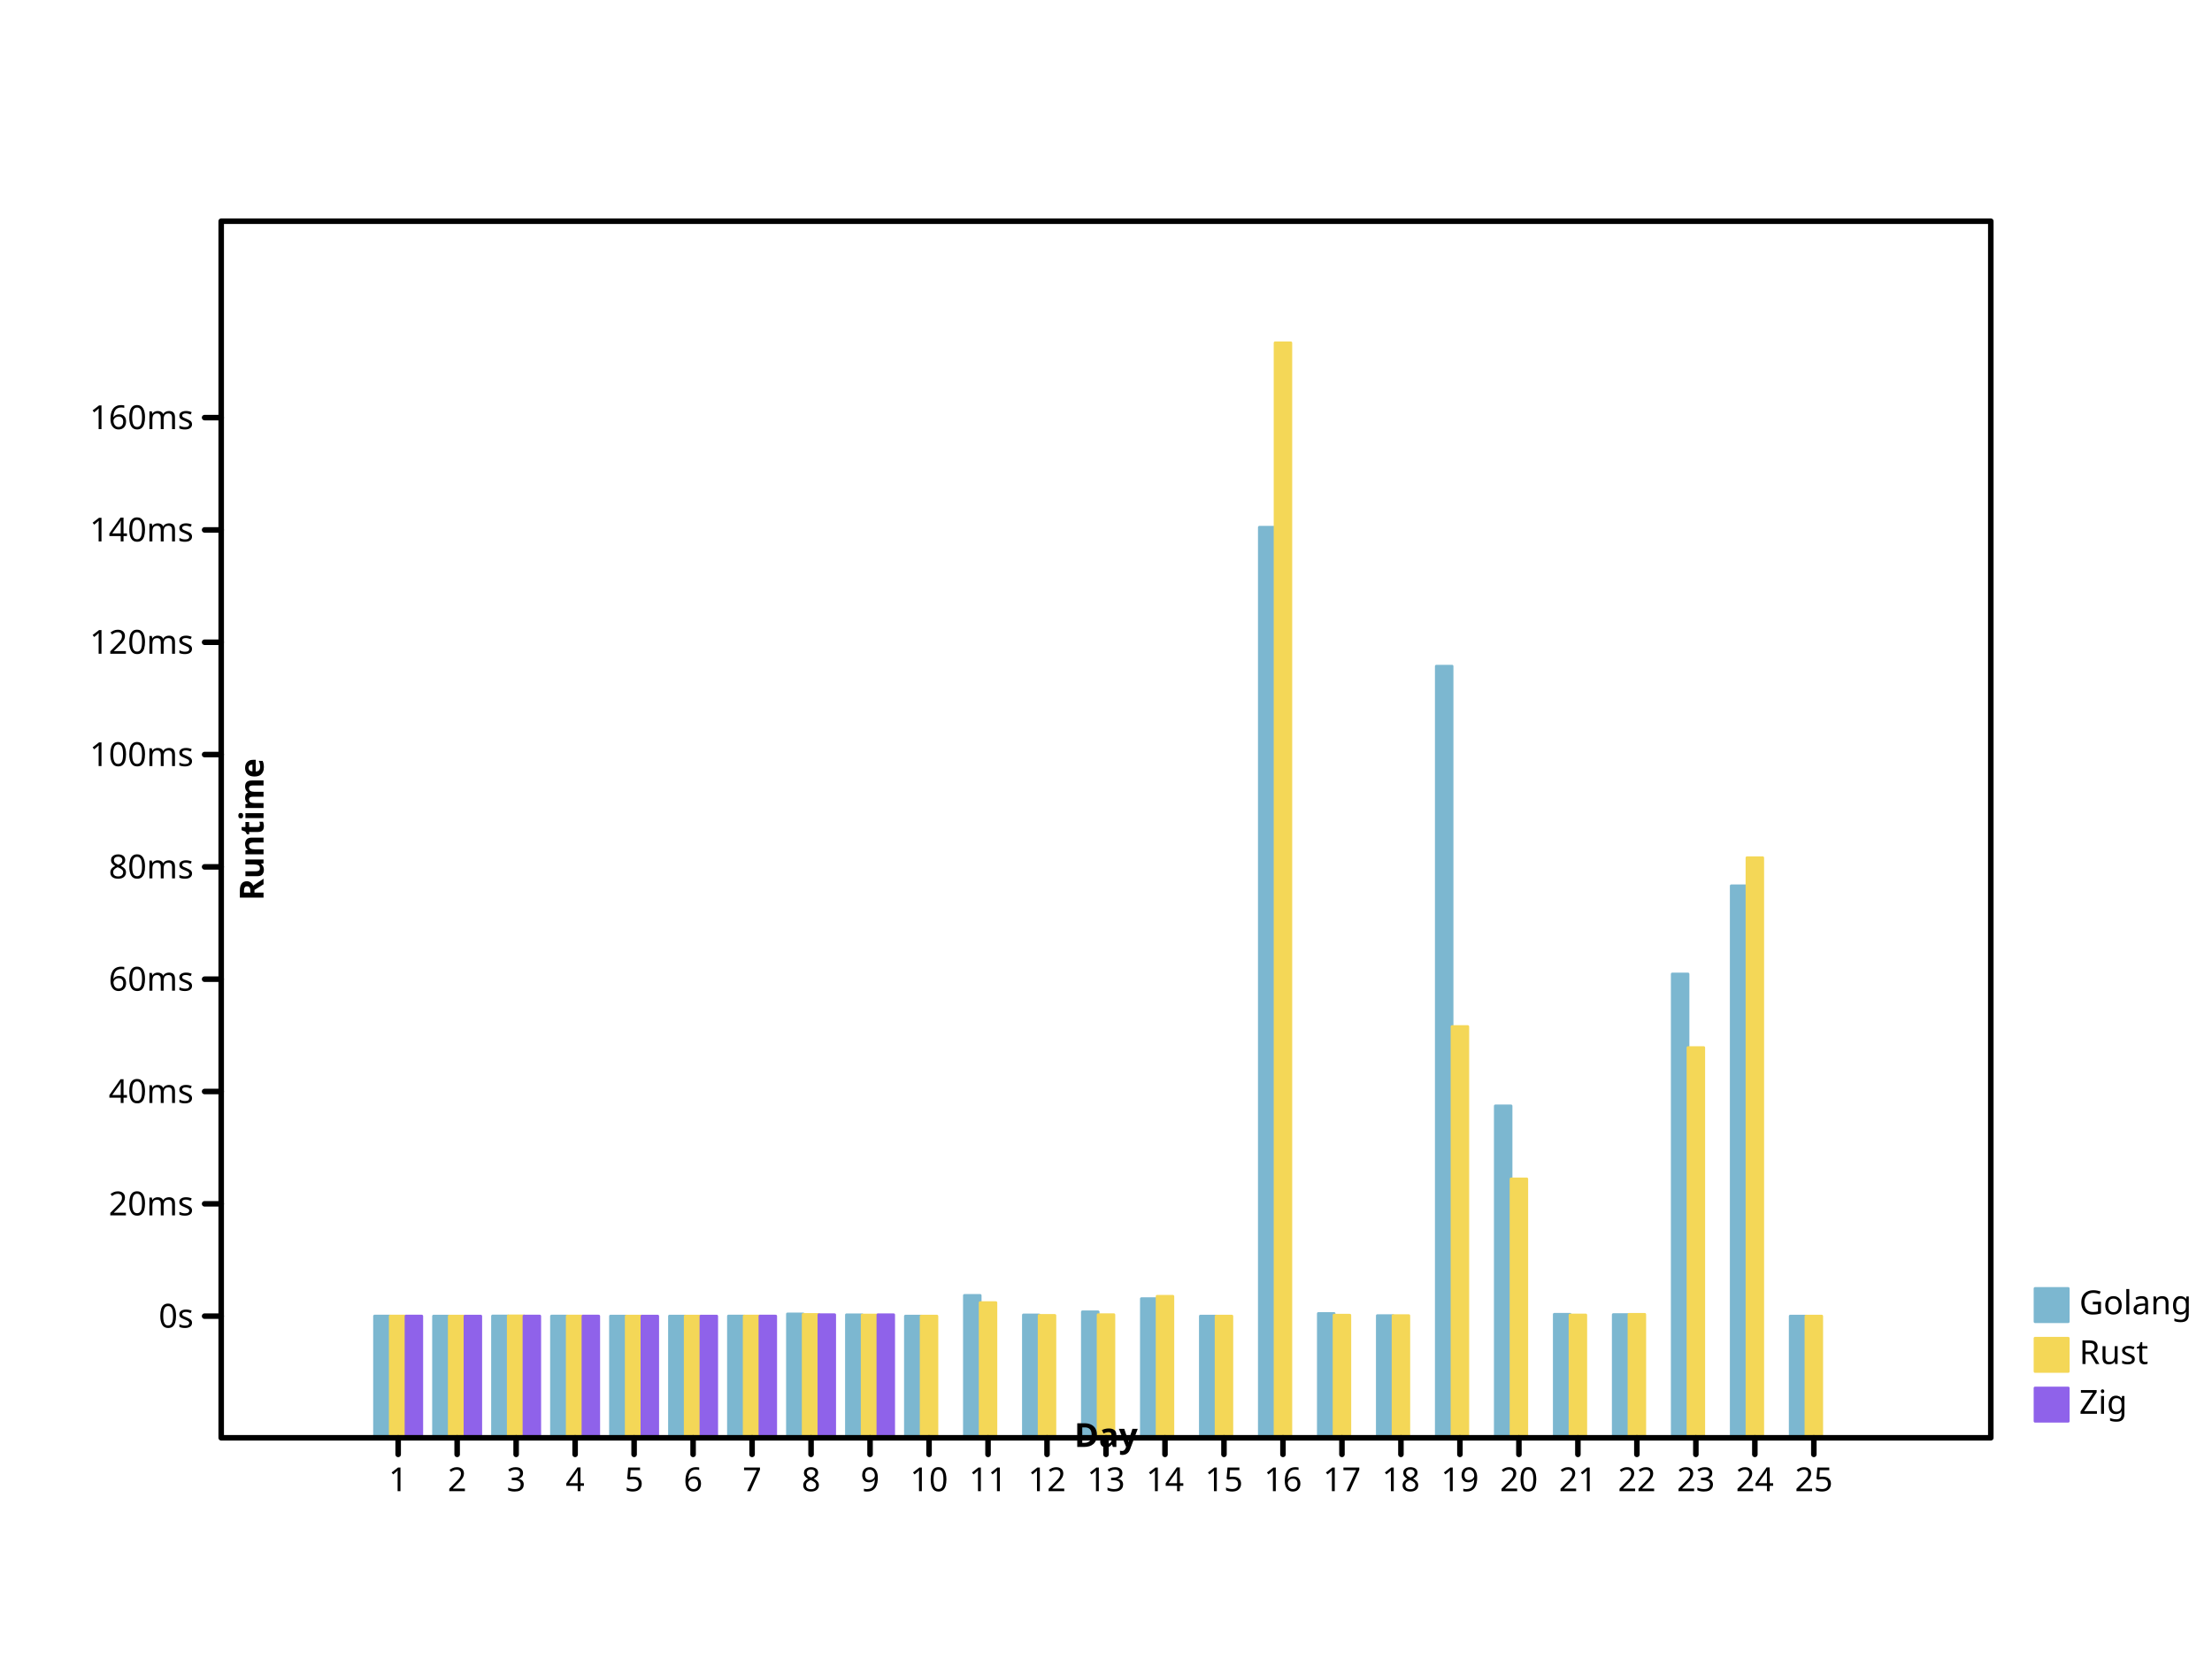
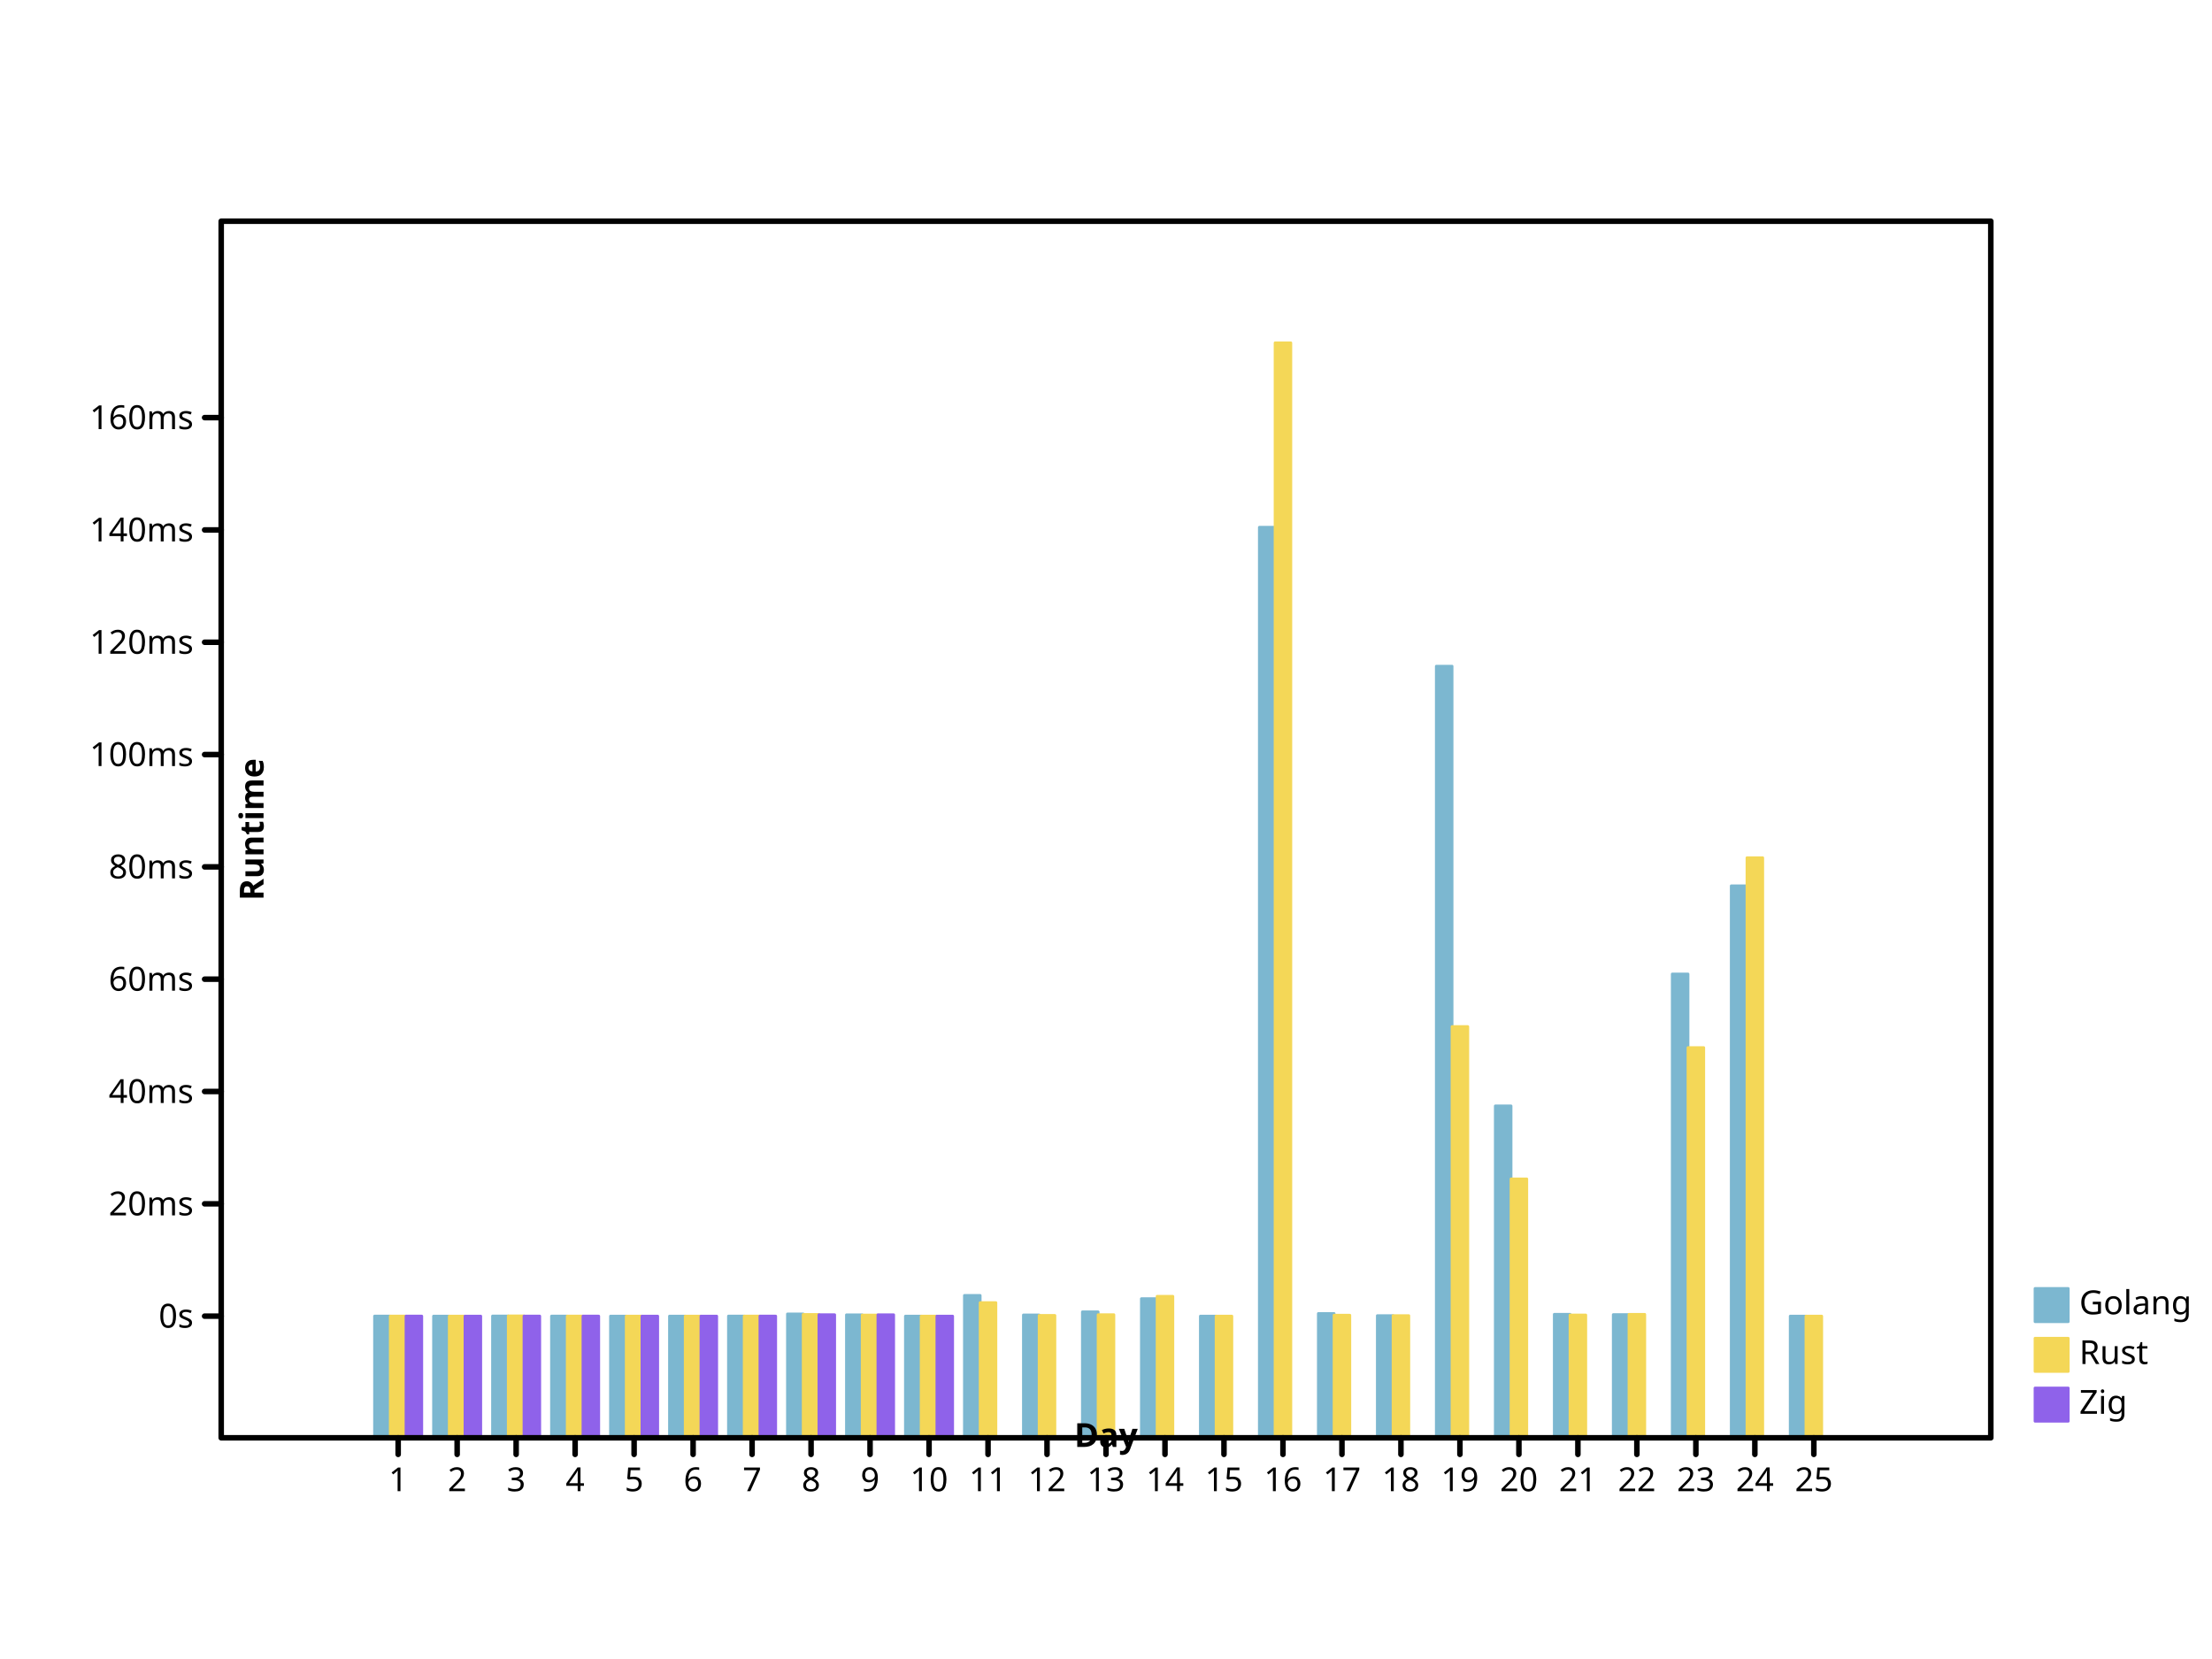
- <svg xmlns="http://www.w3.org/2000/svg" viewbox="0 0 800 600" preserveAspectRatio="xMidYMid meet" width="800" height="600">
+ <svg xmlns="http://www.w3.org/2000/svg" preserveAspectRatio="xMidYMid meet" width="800" height="600" viewbox="0 0 800 600">
  <defs>
-     <marker markerUnits="userSpaceOnUse" markerWidth="2%" markerHeight="2%" id="circle" viewBox="0 0 10 10 " refX="5" refY="5">
-       <circle cx="5" cy="5" r="3" fill="none" stroke="black" />
+     <marker id="circle" viewBox="0 0 10 10 " refX="5" refY="5" markerUnits="userSpaceOnUse" markerWidth="2%" markerHeight="2%">
+       <circle fill="none" stroke="black" cx="5" cy="5" r="3" />
    </marker>
-     <marker refY="5" markerUnits="userSpaceOnUse" markerWidth="2%" markerHeight="2%" id="filled-circle" viewBox="0 0 10 10 " refX="5">
+     <marker id="filled-circle" viewBox="0 0 10 10 " refX="5" refY="5" markerUnits="userSpaceOnUse" markerWidth="2%" markerHeight="2%">
      <circle cy="5" r="3" fill="black" stroke="none" cx="5" />
    </marker>
-     <marker viewBox="0 0 10 10 " refX="5" refY="5" markerUnits="userSpaceOnUse" markerWidth="2%" markerHeight="2%" id="square">
+     <marker markerHeight="2%" id="square" viewBox="0 0 10 10 " refX="5" refY="5" markerUnits="userSpaceOnUse" markerWidth="2%">
      <rect width="6" height="6" fill="none" stroke="black" x="2" y="2" />
    </marker>
-     <marker viewBox="0 0 10 10 " refX="5" refY="5" markerUnits="userSpaceOnUse" markerWidth="2%" markerHeight="2%" id="filled-square">
-       <rect stroke="none" x="2" y="2" width="6" height="6" fill="black" />
+     <marker id="filled-square" viewBox="0 0 10 10 " refX="5" refY="5" markerUnits="userSpaceOnUse" markerWidth="2%" markerHeight="2%">
+       <rect width="6" height="6" fill="black" stroke="none" x="2" y="2" />
    </marker>
  </defs>
-   <g stroke="hsl(198, 47%, 65%)" stroke-width="1px" stroke-linecap="round" stroke-linejoin="round" transform="translate(80 520 )scale(1 -1 )" fill="hsl(198, 47%, 65%)">
-     <rect x="5.546667e+01" y="0" width="5.688889e+00" height="4.401820e+01" vector-effect="non-scaling-stroke" />
-     <rect vector-effect="non-scaling-stroke" x="7.680000e+01" y="0" width="5.688889e+00" height="4.400384e+01" />
-     <rect vector-effect="non-scaling-stroke" x="9.813333e+01" y="0" width="5.688889e+00" height="4.404804e+01" />
-     <rect x="1.194667e+02" y="0" width="5.688889e+00" height="4.401801e+01" vector-effect="non-scaling-stroke" />
-     <rect vector-effect="non-scaling-stroke" x="1.408000e+02" y="0" width="5.688889e+00" height="4.400967e+01" />
-     <rect y="0" width="5.688889e+00" height="4.400961e+01" vector-effect="non-scaling-stroke" x="1.621333e+02" />
-     <rect width="5.688889e+00" height="4.402885e+01" vector-effect="non-scaling-stroke" x="1.834667e+02" y="0" />
-     <rect vector-effect="non-scaling-stroke" x="2.048000e+02" y="0" width="5.688889e+00" height="4.478816e+01" />
-     <rect height="4.447406e+01" vector-effect="non-scaling-stroke" x="2.261333e+02" y="0" width="5.688889e+00" />
-     <rect height="4.400164e+01" vector-effect="non-scaling-stroke" x="2.474667e+02" y="0" width="5.688889e+00" />
+   <g stroke-linejoin="round" transform="translate(80 520 )scale(1 -1 )" fill="hsl(198, 47%, 65%)" stroke="hsl(198, 47%, 65%)" stroke-width="1px" stroke-linecap="round">
+     <rect vector-effect="non-scaling-stroke" x="5.546667e+01" y="0" width="5.688889e+00" height="4.401820e+01" />
+     <rect width="5.688889e+00" height="4.400384e+01" vector-effect="non-scaling-stroke" x="7.680000e+01" y="0" />
+     <rect height="4.404804e+01" vector-effect="non-scaling-stroke" x="9.813333e+01" y="0" width="5.688889e+00" />
+     <rect vector-effect="non-scaling-stroke" x="1.194667e+02" y="0" width="5.688889e+00" height="4.401801e+01" />
+     <rect x="1.408000e+02" y="0" width="5.688889e+00" height="4.400967e+01" vector-effect="non-scaling-stroke" />
+     <rect vector-effect="non-scaling-stroke" x="1.621333e+02" y="0" width="5.688889e+00" height="4.400961e+01" />
+     <rect x="1.834667e+02" y="0" width="5.688889e+00" height="4.402885e+01" vector-effect="non-scaling-stroke" />
+     <rect x="2.048000e+02" y="0" width="5.688889e+00" height="4.478816e+01" vector-effect="non-scaling-stroke" />
+     <rect vector-effect="non-scaling-stroke" x="2.261333e+02" y="0" width="5.688889e+00" height="4.447406e+01" />
+     <rect width="5.688889e+00" height="4.400164e+01" vector-effect="non-scaling-stroke" x="2.474667e+02" y="0" />
    <rect vector-effect="non-scaling-stroke" x="2.688000e+02" y="0" width="5.688889e+00" height="5.149110e+01" />
-     <rect y="0" width="5.688889e+00" height="4.442143e+01" vector-effect="non-scaling-stroke" x="2.901333e+02" />
+     <rect width="5.688889e+00" height="4.442143e+01" vector-effect="non-scaling-stroke" x="2.901333e+02" y="0" />
    <rect vector-effect="non-scaling-stroke" x="3.114667e+02" y="0" width="5.688889e+00" height="4.555074e+01" />
-     <rect x="3.328000e+02" y="0" width="5.688889e+00" height="5.031080e+01" vector-effect="non-scaling-stroke" />
-     <rect y="0" width="5.688889e+00" height="4.400386e+01" vector-effect="non-scaling-stroke" x="3.541333e+02" />
-     <rect vector-effect="non-scaling-stroke" x="3.754667e+02" y="0" width="5.688889e+00" height="3.293054e+02" />
-     <rect y="0" width="5.688889e+00" height="4.495051e+01" vector-effect="non-scaling-stroke" x="3.968000e+02" />
-     <rect vector-effect="non-scaling-stroke" x="4.181333e+02" y="0" width="5.688889e+00" height="4.417800e+01" />
+     <rect width="5.688889e+00" height="5.031080e+01" vector-effect="non-scaling-stroke" x="3.328000e+02" y="0" />
+     <rect height="4.400386e+01" vector-effect="non-scaling-stroke" x="3.541333e+02" y="0" width="5.688889e+00" />
+     <rect height="3.293054e+02" vector-effect="non-scaling-stroke" x="3.754667e+02" y="0" width="5.688889e+00" />
+     <rect x="3.968000e+02" y="0" width="5.688889e+00" height="4.495051e+01" vector-effect="non-scaling-stroke" />
+     <rect y="0" width="5.688889e+00" height="4.417800e+01" vector-effect="non-scaling-stroke" x="4.181333e+02" />
    <rect width="5.688889e+00" height="2.790625e+02" vector-effect="non-scaling-stroke" x="4.394667e+02" y="0" />
-     <rect y="0" width="5.688889e+00" height="1.200239e+02" vector-effect="non-scaling-stroke" x="4.608000e+02" />
-     <rect vector-effect="non-scaling-stroke" x="4.821333e+02" y="0" width="5.688889e+00" height="4.466838e+01" />
-     <rect y="0" width="5.688889e+00" height="4.455830e+01" vector-effect="non-scaling-stroke" x="5.034667e+02" />
-     <rect y="0" width="5.688889e+00" height="1.677405e+02" vector-effect="non-scaling-stroke" x="5.248000e+02" />
-     <rect height="1.996272e+02" vector-effect="non-scaling-stroke" x="5.461333e+02" y="0" width="5.688889e+00" />
-     <rect x="5.674667e+02" y="0" width="5.688889e+00" height="4.400337e+01" vector-effect="non-scaling-stroke" />
+     <rect x="4.608000e+02" y="0" width="5.688889e+00" height="1.200239e+02" vector-effect="non-scaling-stroke" />
+     <rect y="0" width="5.688889e+00" height="4.466838e+01" vector-effect="non-scaling-stroke" x="4.821333e+02" />
+     <rect vector-effect="non-scaling-stroke" x="5.034667e+02" y="0" width="5.688889e+00" height="4.455830e+01" />
+     <rect width="5.688889e+00" height="1.677405e+02" vector-effect="non-scaling-stroke" x="5.248000e+02" y="0" />
+     <rect vector-effect="non-scaling-stroke" x="5.461333e+02" y="0" width="5.688889e+00" height="1.996272e+02" />
+     <rect vector-effect="non-scaling-stroke" x="5.674667e+02" y="0" width="5.688889e+00" height="4.400337e+01" />
  </g>
-   <g stroke-linecap="round" stroke-linejoin="round" transform="translate(80 520 )scale(1 -1 )" fill="hsl(49, 88%, 65%)" stroke="hsl(49, 88%, 65%)" stroke-width="1px">
-     <rect width="5.688889e+00" height="4.401267e+01" vector-effect="non-scaling-stroke" x="6.115556e+01" y="0" />
+   <g stroke-width="1px" stroke-linecap="round" stroke-linejoin="round" transform="translate(80 520 )scale(1 -1 )" fill="hsl(49, 88%, 65%)" stroke="hsl(49, 88%, 65%)">
+     <rect height="4.401267e+01" vector-effect="non-scaling-stroke" x="6.115556e+01" y="0" width="5.688889e+00" />
    <rect y="0" width="5.688889e+00" height="4.400131e+01" vector-effect="non-scaling-stroke" x="8.248889e+01" />
    <rect vector-effect="non-scaling-stroke" x="1.038222e+02" y="0" width="5.688889e+00" height="4.409343e+01" />
-     <rect vector-effect="non-scaling-stroke" x="1.251556e+02" y="0" width="5.688889e+00" height="4.401218e+01" />
-     <rect width="5.688889e+00" height="4.400666e+01" vector-effect="non-scaling-stroke" x="1.464889e+02" y="0" />
-     <rect y="0" width="5.688889e+00" height="4.401140e+01" vector-effect="non-scaling-stroke" x="1.678222e+02" />
-     <rect vector-effect="non-scaling-stroke" x="1.891556e+02" y="0" width="5.688889e+00" height="4.401616e+01" />
-     <rect vector-effect="non-scaling-stroke" x="2.104889e+02" y="0" width="5.688889e+00" height="4.460003e+01" />
-     <rect height="4.438104e+01" vector-effect="non-scaling-stroke" x="2.318222e+02" y="0" width="5.688889e+00" />
-     <rect height="4.400132e+01" vector-effect="non-scaling-stroke" x="2.531556e+02" y="0" width="5.688889e+00" />
+     <rect height="4.401218e+01" vector-effect="non-scaling-stroke" x="1.251556e+02" y="0" width="5.688889e+00" />
+     <rect vector-effect="non-scaling-stroke" x="1.464889e+02" y="0" width="5.688889e+00" height="4.400666e+01" />
+     <rect x="1.678222e+02" y="0" width="5.688889e+00" height="4.401140e+01" vector-effect="non-scaling-stroke" />
+     <rect height="4.401616e+01" vector-effect="non-scaling-stroke" x="1.891556e+02" y="0" width="5.688889e+00" />
+     <rect y="0" width="5.688889e+00" height="4.460003e+01" vector-effect="non-scaling-stroke" x="2.104889e+02" />
+     <rect width="5.688889e+00" height="4.438104e+01" vector-effect="non-scaling-stroke" x="2.318222e+02" y="0" />
+     <rect width="5.688889e+00" height="4.400132e+01" vector-effect="non-scaling-stroke" x="2.531556e+02" y="0" />
    <rect vector-effect="non-scaling-stroke" x="2.744889e+02" y="0" width="5.688889e+00" height="4.887981e+01" />
    <rect x="2.958222e+02" y="0" width="5.688889e+00" height="4.425034e+01" vector-effect="non-scaling-stroke" />
    <rect width="5.688889e+00" height="4.451498e+01" vector-effect="non-scaling-stroke" x="3.171556e+02" y="0" />
-     <rect height="5.117188e+01" vector-effect="non-scaling-stroke" x="3.384889e+02" y="0" width="5.688889e+00" />
-     <rect width="5.688889e+00" height="4.400212e+01" vector-effect="non-scaling-stroke" x="3.598222e+02" y="0" />
+     <rect vector-effect="non-scaling-stroke" x="3.384889e+02" y="0" width="5.688889e+00" height="5.117188e+01" />
+     <rect height="4.400212e+01" vector-effect="non-scaling-stroke" x="3.598222e+02" y="0" width="5.688889e+00" />
    <rect y="0" width="5.688889e+00" height="396" vector-effect="non-scaling-stroke" x="3.811556e+02" />
    <rect vector-effect="non-scaling-stroke" x="4.024889e+02" y="0" width="5.688889e+00" height="4.433890e+01" />
    <rect height="4.417624e+01" vector-effect="non-scaling-stroke" x="4.238222e+02" y="0" width="5.688889e+00" />
    <rect width="5.688889e+00" height="1.487249e+02" vector-effect="non-scaling-stroke" x="4.451556e+02" y="0" />
-     <rect y="0" width="5.688889e+00" height="9.362843e+01" vector-effect="non-scaling-stroke" x="4.664889e+02" />
-     <rect width="5.688889e+00" height="4.441350e+01" vector-effect="non-scaling-stroke" x="4.878222e+02" y="0" />
-     <rect vector-effect="non-scaling-stroke" x="5.091556e+02" y="0" width="5.688889e+00" height="4.464343e+01" />
-     <rect height="1.411176e+02" vector-effect="non-scaling-stroke" x="5.304889e+02" y="0" width="5.688889e+00" />
-     <rect height="2.097830e+02" vector-effect="non-scaling-stroke" x="5.518222e+02" y="0" width="5.688889e+00" />
-     <rect vector-effect="non-scaling-stroke" x="5.731556e+02" y="0" width="5.688889e+00" height="4.400287e+01" />
+     <rect vector-effect="non-scaling-stroke" x="4.664889e+02" y="0" width="5.688889e+00" height="9.362843e+01" />
+     <rect height="4.441350e+01" vector-effect="non-scaling-stroke" x="4.878222e+02" y="0" width="5.688889e+00" />
+     <rect y="0" width="5.688889e+00" height="4.464343e+01" vector-effect="non-scaling-stroke" x="5.091556e+02" />
+     <rect width="5.688889e+00" height="1.411176e+02" vector-effect="non-scaling-stroke" x="5.304889e+02" y="0" />
+     <rect width="5.688889e+00" height="2.097830e+02" vector-effect="non-scaling-stroke" x="5.518222e+02" y="0" />
+     <rect width="5.688889e+00" height="4.400287e+01" vector-effect="non-scaling-stroke" x="5.731556e+02" y="0" />
  </g>
-   <g stroke-linejoin="round" transform="translate(80 520 )scale(1 -1 )" fill="hsl(260, 76%, 65%)" stroke="hsl(260, 76%, 65%)" stroke-width="1px" stroke-linecap="round">
-     <rect vector-effect="non-scaling-stroke" x="6.684444e+01" y="0" width="5.688889e+00" height="4.401272e+01" />
+   <g transform="translate(80 520 )scale(1 -1 )" fill="hsl(260, 76%, 65%)" stroke="hsl(260, 76%, 65%)" stroke-width="1px" stroke-linecap="round" stroke-linejoin="round">
+     <rect height="4.401272e+01" vector-effect="non-scaling-stroke" x="6.684444e+01" y="0" width="5.688889e+00" />
    <rect vector-effect="non-scaling-stroke" x="8.817778e+01" y="0" width="5.688889e+00" height="4.400384e+01" />
-     <rect vector-effect="non-scaling-stroke" x="1.095111e+02" y="0" width="5.688889e+00" height="4.402214e+01" />
-     <rect height="4.401233e+01" vector-effect="non-scaling-stroke" x="1.308444e+02" y="0" width="5.688889e+00" />
-     <rect x="1.521778e+02" y="0" width="5.688889e+00" height="4.400581e+01" vector-effect="non-scaling-stroke" />
-     <rect x="1.735111e+02" y="0" width="5.688889e+00" height="4.400898e+01" vector-effect="non-scaling-stroke" />
+     <rect height="4.402214e+01" vector-effect="non-scaling-stroke" x="1.095111e+02" y="0" width="5.688889e+00" />
+     <rect vector-effect="non-scaling-stroke" x="1.308444e+02" y="0" width="5.688889e+00" height="4.401233e+01" />
+     <rect y="0" width="5.688889e+00" height="4.400581e+01" vector-effect="non-scaling-stroke" x="1.521778e+02" />
+     <rect y="0" width="5.688889e+00" height="4.400898e+01" vector-effect="non-scaling-stroke" x="1.735111e+02" />
    <rect vector-effect="non-scaling-stroke" x="1.948444e+02" y="0" width="5.688889e+00" height="4.401936e+01" />
-     <rect vector-effect="non-scaling-stroke" x="2.161778e+02" y="0" width="5.688889e+00" height="4.450925e+01" />
-     <rect vector-effect="non-scaling-stroke" x="2.375111e+02" y="0" width="5.688889e+00" height="4.449175e+01" />
+     <rect width="5.688889e+00" height="4.450925e+01" vector-effect="non-scaling-stroke" x="2.161778e+02" y="0" />
+     <rect width="5.688889e+00" height="4.449175e+01" vector-effect="non-scaling-stroke" x="2.375111e+02" y="0" />
+     <rect x="2.588444e+02" y="0" width="5.688889e+00" height="4.400114e+01" vector-effect="non-scaling-stroke" />
  </g>
-   <g fill="hsl(198, 47%, 65%)" stroke="hsl(198, 47%, 65%)" stroke-linejoin="round" font-weight="normal" font-style="normal" font-family="sans-serif" text-anchor="start" stroke-width="1px" stroke-linecap="round" font-size="12px" dominant-baseline="hanging">
-     <rect vector-effect="non-scaling-stroke" x="736" y="466" width="12" height="12" />
+   <g fill="hsl(198, 47%, 65%)" dominant-baseline="hanging" stroke-linecap="round" font-family="sans-serif" font-weight="normal" font-size="12px" text-anchor="start" stroke="hsl(198, 47%, 65%)" stroke-width="1px" stroke-linejoin="round" font-style="normal">
+     <rect y="466" width="12" height="12" vector-effect="non-scaling-stroke" x="736" />
    <g stroke="black" fill="black">
-       <text dominant-baseline="hanging" stroke="none" vector-effect="non-scaling-stroke" x="752" y="466">Golang</text>
+       <text vector-effect="non-scaling-stroke" x="752" y="466" dominant-baseline="hanging" stroke="none">Golang</text>
    </g>
-     <g font-weight="normal" dominant-baseline="hanging" font-style="normal" fill="hsl(49, 88%, 65%)" text-anchor="start" stroke="hsl(49, 88%, 65%)" stroke-linejoin="round" stroke-width="1px" stroke-linecap="round" font-family="sans-serif" font-size="12px">
+     <g fill="hsl(49, 88%, 65%)" stroke-width="1px" stroke-linejoin="round" font-family="sans-serif" font-style="normal" dominant-baseline="hanging" font-size="12px" stroke-linecap="round" font-weight="normal" stroke="hsl(49, 88%, 65%)" text-anchor="start">
      <rect vector-effect="non-scaling-stroke" x="736" y="484" width="12" height="12" />
-       <g stroke="black" fill="black">
-         <text x="752" y="484" dominant-baseline="hanging" stroke="none" vector-effect="non-scaling-stroke">Rust</text>
+       <g fill="black" stroke="black">
+         <text vector-effect="non-scaling-stroke" x="752" y="484" dominant-baseline="hanging" stroke="none">Rust</text>
      </g>
-       <g stroke-width="1px" stroke-linecap="round" font-style="normal" text-anchor="start" stroke="hsl(260, 76%, 65%)" stroke-linejoin="round" font-weight="normal" dominant-baseline="hanging" font-family="sans-serif" font-size="12px" fill="hsl(260, 76%, 65%)">
-         <rect height="12" vector-effect="non-scaling-stroke" x="736" y="502" width="12" />
-         <g fill="black" stroke="black">
+       <g text-anchor="start" stroke-linecap="round" font-family="sans-serif" font-weight="normal" fill="hsl(260, 76%, 65%)" font-size="12px" dominant-baseline="hanging" stroke="hsl(260, 76%, 65%)" stroke-width="1px" stroke-linejoin="round" font-style="normal">
+         <rect vector-effect="non-scaling-stroke" x="736" y="502" width="12" height="12" />
+         <g stroke="black" fill="black">
          <text vector-effect="non-scaling-stroke" x="752" y="502" dominant-baseline="hanging" stroke="none">Zig</text>
-           <g dominant-baseline="hanging" fill="none" stroke-width="2px" stroke-linejoin="round" font-family="sans-serif" font-size="12px" font-weight="normal" text-anchor="start" font-style="normal" stroke-linecap="round">
-             <rect vector-effect="non-scaling-stroke" x="80" y="80" width="640" height="440" />
+           <g stroke-linejoin="round" fill="none" font-weight="normal" font-size="12px" stroke-linecap="round" font-family="sans-serif" font-style="normal" dominant-baseline="hanging" stroke-width="2px" text-anchor="start">
+             <rect y="80" width="640" height="440" vector-effect="non-scaling-stroke" x="80" />
          </g>
-           <g text-anchor="start" dominant-baseline="hanging" transform="translate(80 520 )scale(1 -1 )" stroke-width="2px" stroke="black" stroke-linejoin="round" font-size="12px" stroke-linecap="round" font-style="normal" font-weight="normal" font-family="sans-serif" fill="none">
+           <g font-family="sans-serif" dominant-baseline="hanging" stroke="black" font-size="12px" stroke-width="2px" stroke-linecap="round" stroke-linejoin="round" transform="translate(80 520 )scale(1 -1 )" fill="none" font-style="normal" font-weight="normal" text-anchor="start">
            <path vector-effect="non-scaling-stroke" d="M64,0 L64,-6 M8.533333e+01,0 L8.533333e+01,-6 M1.066667e+02,0 L1.066667e+02,-6 M128,0 L128,-6 M1.493333e+02,0 L1.493333e+02,-6 M1.706667e+02,0 L1.706667e+02,-6 M192,0 L192,-6 M2.133333e+02,0 L2.133333e+02,-6 M2.346667e+02,0 L2.346667e+02,-6 M256,0 L256,-6 M2.773333e+02,0 L2.773333e+02,-6 M2.986667e+02,0 L2.986667e+02,-6 M320,0 L320,-6 M3.413333e+02,0 L3.413333e+02,-6 M3.626667e+02,0 L3.626667e+02,-6 M384,0 L384,-6 M4.053333e+02,0 L4.053333e+02,-6 M4.266667e+02,0 L4.266667e+02,-6 M448,0 L448,-6 M4.693333e+02,0 L4.693333e+02,-6 M4.906667e+02,0 L4.906667e+02,-6 M512,0 L512,-6 M5.333333e+02,0 L5.333333e+02,-6 M5.546667e+02,0 L5.546667e+02,-6 M576,0 L576,-6 " />
          </g>
-           <g stroke="black" font-weight="normal" dominant-baseline="hanging" stroke-linecap="round" transform="translate(80 520 )scale(1 1 )" stroke-width="2px" font-style="normal" font-family="sans-serif" font-size="12px" text-anchor="middle" fill="black" stroke-linejoin="round">
+           <g stroke-linecap="round" stroke-linejoin="round" stroke="black" font-size="12px" transform="translate(80 520 )scale(1 1 )" fill="black" stroke-width="2px" font-family="sans-serif" font-style="normal" font-weight="normal" dominant-baseline="hanging" text-anchor="middle">
            <text stroke="none" vector-effect="non-scaling-stroke" x="64" y="10" dominant-baseline="hanging">1</text>
-             <text dominant-baseline="hanging" stroke="none" vector-effect="non-scaling-stroke" x="8.533333e+01" y="10">2</text>
-             <text vector-effect="non-scaling-stroke" x="1.066667e+02" y="10" dominant-baseline="hanging" stroke="none">3</text>
-             <text dominant-baseline="hanging" stroke="none" vector-effect="non-scaling-stroke" x="128" y="10">4</text>
-             <text y="10" dominant-baseline="hanging" stroke="none" vector-effect="non-scaling-stroke" x="1.493333e+02">5</text>
-             <text y="10" dominant-baseline="hanging" stroke="none" vector-effect="non-scaling-stroke" x="1.706667e+02">6</text>
-             <text y="10" dominant-baseline="hanging" stroke="none" vector-effect="non-scaling-stroke" x="192">7</text>
-             <text stroke="none" vector-effect="non-scaling-stroke" x="2.133333e+02" y="10" dominant-baseline="hanging">8</text>
+             <text vector-effect="non-scaling-stroke" x="8.533333e+01" y="10" dominant-baseline="hanging" stroke="none">2</text>
+             <text x="1.066667e+02" y="10" dominant-baseline="hanging" stroke="none" vector-effect="non-scaling-stroke">3</text>
+             <text y="10" dominant-baseline="hanging" stroke="none" vector-effect="non-scaling-stroke" x="128">4</text>
+             <text stroke="none" vector-effect="non-scaling-stroke" x="1.493333e+02" y="10" dominant-baseline="hanging">5</text>
+             <text x="1.706667e+02" y="10" dominant-baseline="hanging" stroke="none" vector-effect="non-scaling-stroke">6</text>
+             <text stroke="none" vector-effect="non-scaling-stroke" x="192" y="10" dominant-baseline="hanging">7</text>
+             <text vector-effect="non-scaling-stroke" x="2.133333e+02" y="10" dominant-baseline="hanging" stroke="none">8</text>
            <text stroke="none" vector-effect="non-scaling-stroke" x="2.346667e+02" y="10" dominant-baseline="hanging">9</text>
-             <text stroke="none" vector-effect="non-scaling-stroke" x="256" y="10" dominant-baseline="hanging">10</text>
-             <text stroke="none" vector-effect="non-scaling-stroke" x="2.773333e+02" y="10" dominant-baseline="hanging">11</text>
+             <text vector-effect="non-scaling-stroke" x="256" y="10" dominant-baseline="hanging" stroke="none">10</text>
+             <text vector-effect="non-scaling-stroke" x="2.773333e+02" y="10" dominant-baseline="hanging" stroke="none">11</text>
            <text y="10" dominant-baseline="hanging" stroke="none" vector-effect="non-scaling-stroke" x="2.986667e+02">12</text>
-             <text vector-effect="non-scaling-stroke" x="320" y="10" dominant-baseline="hanging" stroke="none">13</text>
-             <text stroke="none" vector-effect="non-scaling-stroke" x="3.413333e+02" y="10" dominant-baseline="hanging">14</text>
-             <text stroke="none" vector-effect="non-scaling-stroke" x="3.626667e+02" y="10" dominant-baseline="hanging">15</text>
-             <text stroke="none" vector-effect="non-scaling-stroke" x="384" y="10" dominant-baseline="hanging">16</text>
-             <text vector-effect="non-scaling-stroke" x="4.053333e+02" y="10" dominant-baseline="hanging" stroke="none">17</text>
-             <text stroke="none" vector-effect="non-scaling-stroke" x="4.266667e+02" y="10" dominant-baseline="hanging">18</text>
-             <text y="10" dominant-baseline="hanging" stroke="none" vector-effect="non-scaling-stroke" x="448">19</text>
-             <text y="10" dominant-baseline="hanging" stroke="none" vector-effect="non-scaling-stroke" x="4.693333e+02">20</text>
-             <text y="10" dominant-baseline="hanging" stroke="none" vector-effect="non-scaling-stroke" x="4.906667e+02">21</text>
+             <text y="10" dominant-baseline="hanging" stroke="none" vector-effect="non-scaling-stroke" x="320">13</text>
+             <text y="10" dominant-baseline="hanging" stroke="none" vector-effect="non-scaling-stroke" x="3.413333e+02">14</text>
+             <text dominant-baseline="hanging" stroke="none" vector-effect="non-scaling-stroke" x="3.626667e+02" y="10">15</text>
+             <text dominant-baseline="hanging" stroke="none" vector-effect="non-scaling-stroke" x="384" y="10">16</text>
+             <text dominant-baseline="hanging" stroke="none" vector-effect="non-scaling-stroke" x="4.053333e+02" y="10">17</text>
+             <text dominant-baseline="hanging" stroke="none" vector-effect="non-scaling-stroke" x="4.266667e+02" y="10">18</text>
+             <text vector-effect="non-scaling-stroke" x="448" y="10" dominant-baseline="hanging" stroke="none">19</text>
+             <text stroke="none" vector-effect="non-scaling-stroke" x="4.693333e+02" y="10" dominant-baseline="hanging">20</text>
+             <text dominant-baseline="hanging" stroke="none" vector-effect="non-scaling-stroke" x="4.906667e+02" y="10">21</text>
            <text y="10" dominant-baseline="hanging" stroke="none" vector-effect="non-scaling-stroke" x="512">22</text>
-             <text y="10" dominant-baseline="hanging" stroke="none" vector-effect="non-scaling-stroke" x="5.333333e+02">23</text>
-             <text dominant-baseline="hanging" stroke="none" vector-effect="non-scaling-stroke" x="5.546667e+02" y="10">24</text>
-             <text vector-effect="non-scaling-stroke" x="576" y="10" dominant-baseline="hanging" stroke="none">25</text>
+             <text dominant-baseline="hanging" stroke="none" vector-effect="non-scaling-stroke" x="5.333333e+02" y="10">23</text>
+             <text stroke="none" vector-effect="non-scaling-stroke" x="5.546667e+02" y="10" dominant-baseline="hanging">24</text>
+             <text y="10" dominant-baseline="hanging" stroke="none" vector-effect="non-scaling-stroke" x="576">25</text>
          </g>
-           <g dominant-baseline="baseline" transform="translate(80 520 )scale(1 1 )rotate(0 0 0 )" stroke-linejoin="round" font-size="12px" text-anchor="middle" font-weight="bold" font-style="normal" stroke-width="2px" stroke="black" font-family="sans-serif" fill="black" stroke-linecap="round">
-             <text dominant-baseline="baseline" stroke="none" vector-effect="non-scaling-stroke" x="320" y="-6">Day</text>
+           <g stroke-linecap="round" font-weight="bold" transform="translate(80 520 )scale(1 1 )rotate(0 0 0 )" font-size="12px" text-anchor="middle" fill="black" stroke-linejoin="round" font-family="sans-serif" font-style="normal" dominant-baseline="baseline" stroke="black" stroke-width="2px">
+             <text vector-effect="non-scaling-stroke" x="320" y="-6" dominant-baseline="baseline" stroke="none">Day</text>
          </g>
-           <g stroke="black" font-size="12px" text-anchor="middle" stroke-width="2px" stroke-linecap="round" dominant-baseline="baseline" fill="black" stroke-linejoin="round" font-family="sans-serif" font-style="normal" font-weight="bold" transform="translate(80 520 )scale(1 -1 )">
+           <g stroke-linejoin="round" font-family="sans-serif" dominant-baseline="baseline" stroke-width="2px" font-size="12px" fill="black" text-anchor="middle" font-style="normal" font-weight="bold" stroke="black" stroke-linecap="round" transform="translate(80 520 )scale(1 -1 )">
            <path vector-effect="non-scaling-stroke" d="M0,44 L-6,44 M0,8.462101e+01 L-6,8.462101e+01 M0,1.252420e+02 L-6,1.252420e+02 M0,1.658630e+02 L-6,1.658630e+02 M0,2.064840e+02 L-6,2.064840e+02 M0,2.471050e+02 L-6,2.471050e+02 M0,2.877260e+02 L-6,2.877260e+02 M0,3.283470e+02 L-6,3.283470e+02 M0,3.689681e+02 L-6,3.689681e+02 " />
          </g>
-           <g text-anchor="end" fill="black" stroke="black" font-style="normal" dominant-baseline="middle" transform="translate(80 520 )scale(1 1 )" stroke-linejoin="round" font-size="12px" font-weight="normal" stroke-width="2px" stroke-linecap="round" font-family="sans-serif">
-             <text dominant-baseline="middle" stroke="none" vector-effect="non-scaling-stroke" x="-10" y="-44">0s</text>
-             <text stroke="none" vector-effect="non-scaling-stroke" x="-10" y="-8.462101e+01" dominant-baseline="middle">20ms</text>
-             <text dominant-baseline="middle" stroke="none" vector-effect="non-scaling-stroke" x="-10" y="-1.252420e+02">40ms</text>
-             <text stroke="none" vector-effect="non-scaling-stroke" x="-10" y="-1.658630e+02" dominant-baseline="middle">60ms</text>
-             <text y="-2.064840e+02" dominant-baseline="middle" stroke="none" vector-effect="non-scaling-stroke" x="-10">80ms</text>
+           <g font-size="12px" text-anchor="end" stroke-width="2px" stroke-linecap="round" font-style="normal" font-weight="normal" fill="black" stroke="black" stroke-linejoin="round" font-family="sans-serif" dominant-baseline="middle" transform="translate(80 520 )scale(1 1 )">
+             <text y="-44" dominant-baseline="middle" stroke="none" vector-effect="non-scaling-stroke" x="-10">0s</text>
+             <text x="-10" y="-8.462101e+01" dominant-baseline="middle" stroke="none" vector-effect="non-scaling-stroke">20ms</text>
+             <text x="-10" y="-1.252420e+02" dominant-baseline="middle" stroke="none" vector-effect="non-scaling-stroke">40ms</text>
+             <text x="-10" y="-1.658630e+02" dominant-baseline="middle" stroke="none" vector-effect="non-scaling-stroke">60ms</text>
+             <text vector-effect="non-scaling-stroke" x="-10" y="-2.064840e+02" dominant-baseline="middle" stroke="none">80ms</text>
            <text stroke="none" vector-effect="non-scaling-stroke" x="-10" y="-2.471050e+02" dominant-baseline="middle">100ms</text>
-             <text stroke="none" vector-effect="non-scaling-stroke" x="-10" y="-2.877260e+02" dominant-baseline="middle">120ms</text>
-             <text x="-10" y="-3.283470e+02" dominant-baseline="middle" stroke="none" vector-effect="non-scaling-stroke">140ms</text>
+             <text vector-effect="non-scaling-stroke" x="-10" y="-2.877260e+02" dominant-baseline="middle" stroke="none">120ms</text>
+             <text y="-3.283470e+02" dominant-baseline="middle" stroke="none" vector-effect="non-scaling-stroke" x="-10">140ms</text>
            <text stroke="none" vector-effect="non-scaling-stroke" x="-10" y="-3.689681e+02" dominant-baseline="middle">160ms</text>
          </g>
-           <g stroke-linejoin="round" font-family="sans-serif" text-anchor="middle" stroke-linecap="round" font-weight="bold" dominant-baseline="hanging" transform="translate(80 520 )scale(1 1 )rotate(-90 0 0 )" font-size="12px" stroke-width="2px" font-style="normal" fill="black" stroke="black">
+           <g stroke-linejoin="round" font-weight="bold" text-anchor="middle" fill="black" font-size="12px" font-style="normal" dominant-baseline="hanging" stroke="black" stroke-width="2px" transform="translate(80 520 )scale(1 1 )rotate(-90 0 0 )" stroke-linecap="round" font-family="sans-serif">
            <text dominant-baseline="hanging" stroke="none" vector-effect="non-scaling-stroke" x="220" y="6">Runtime</text>
          </g>
        </g>
      </g>
    </g>
  </g>
</svg>
